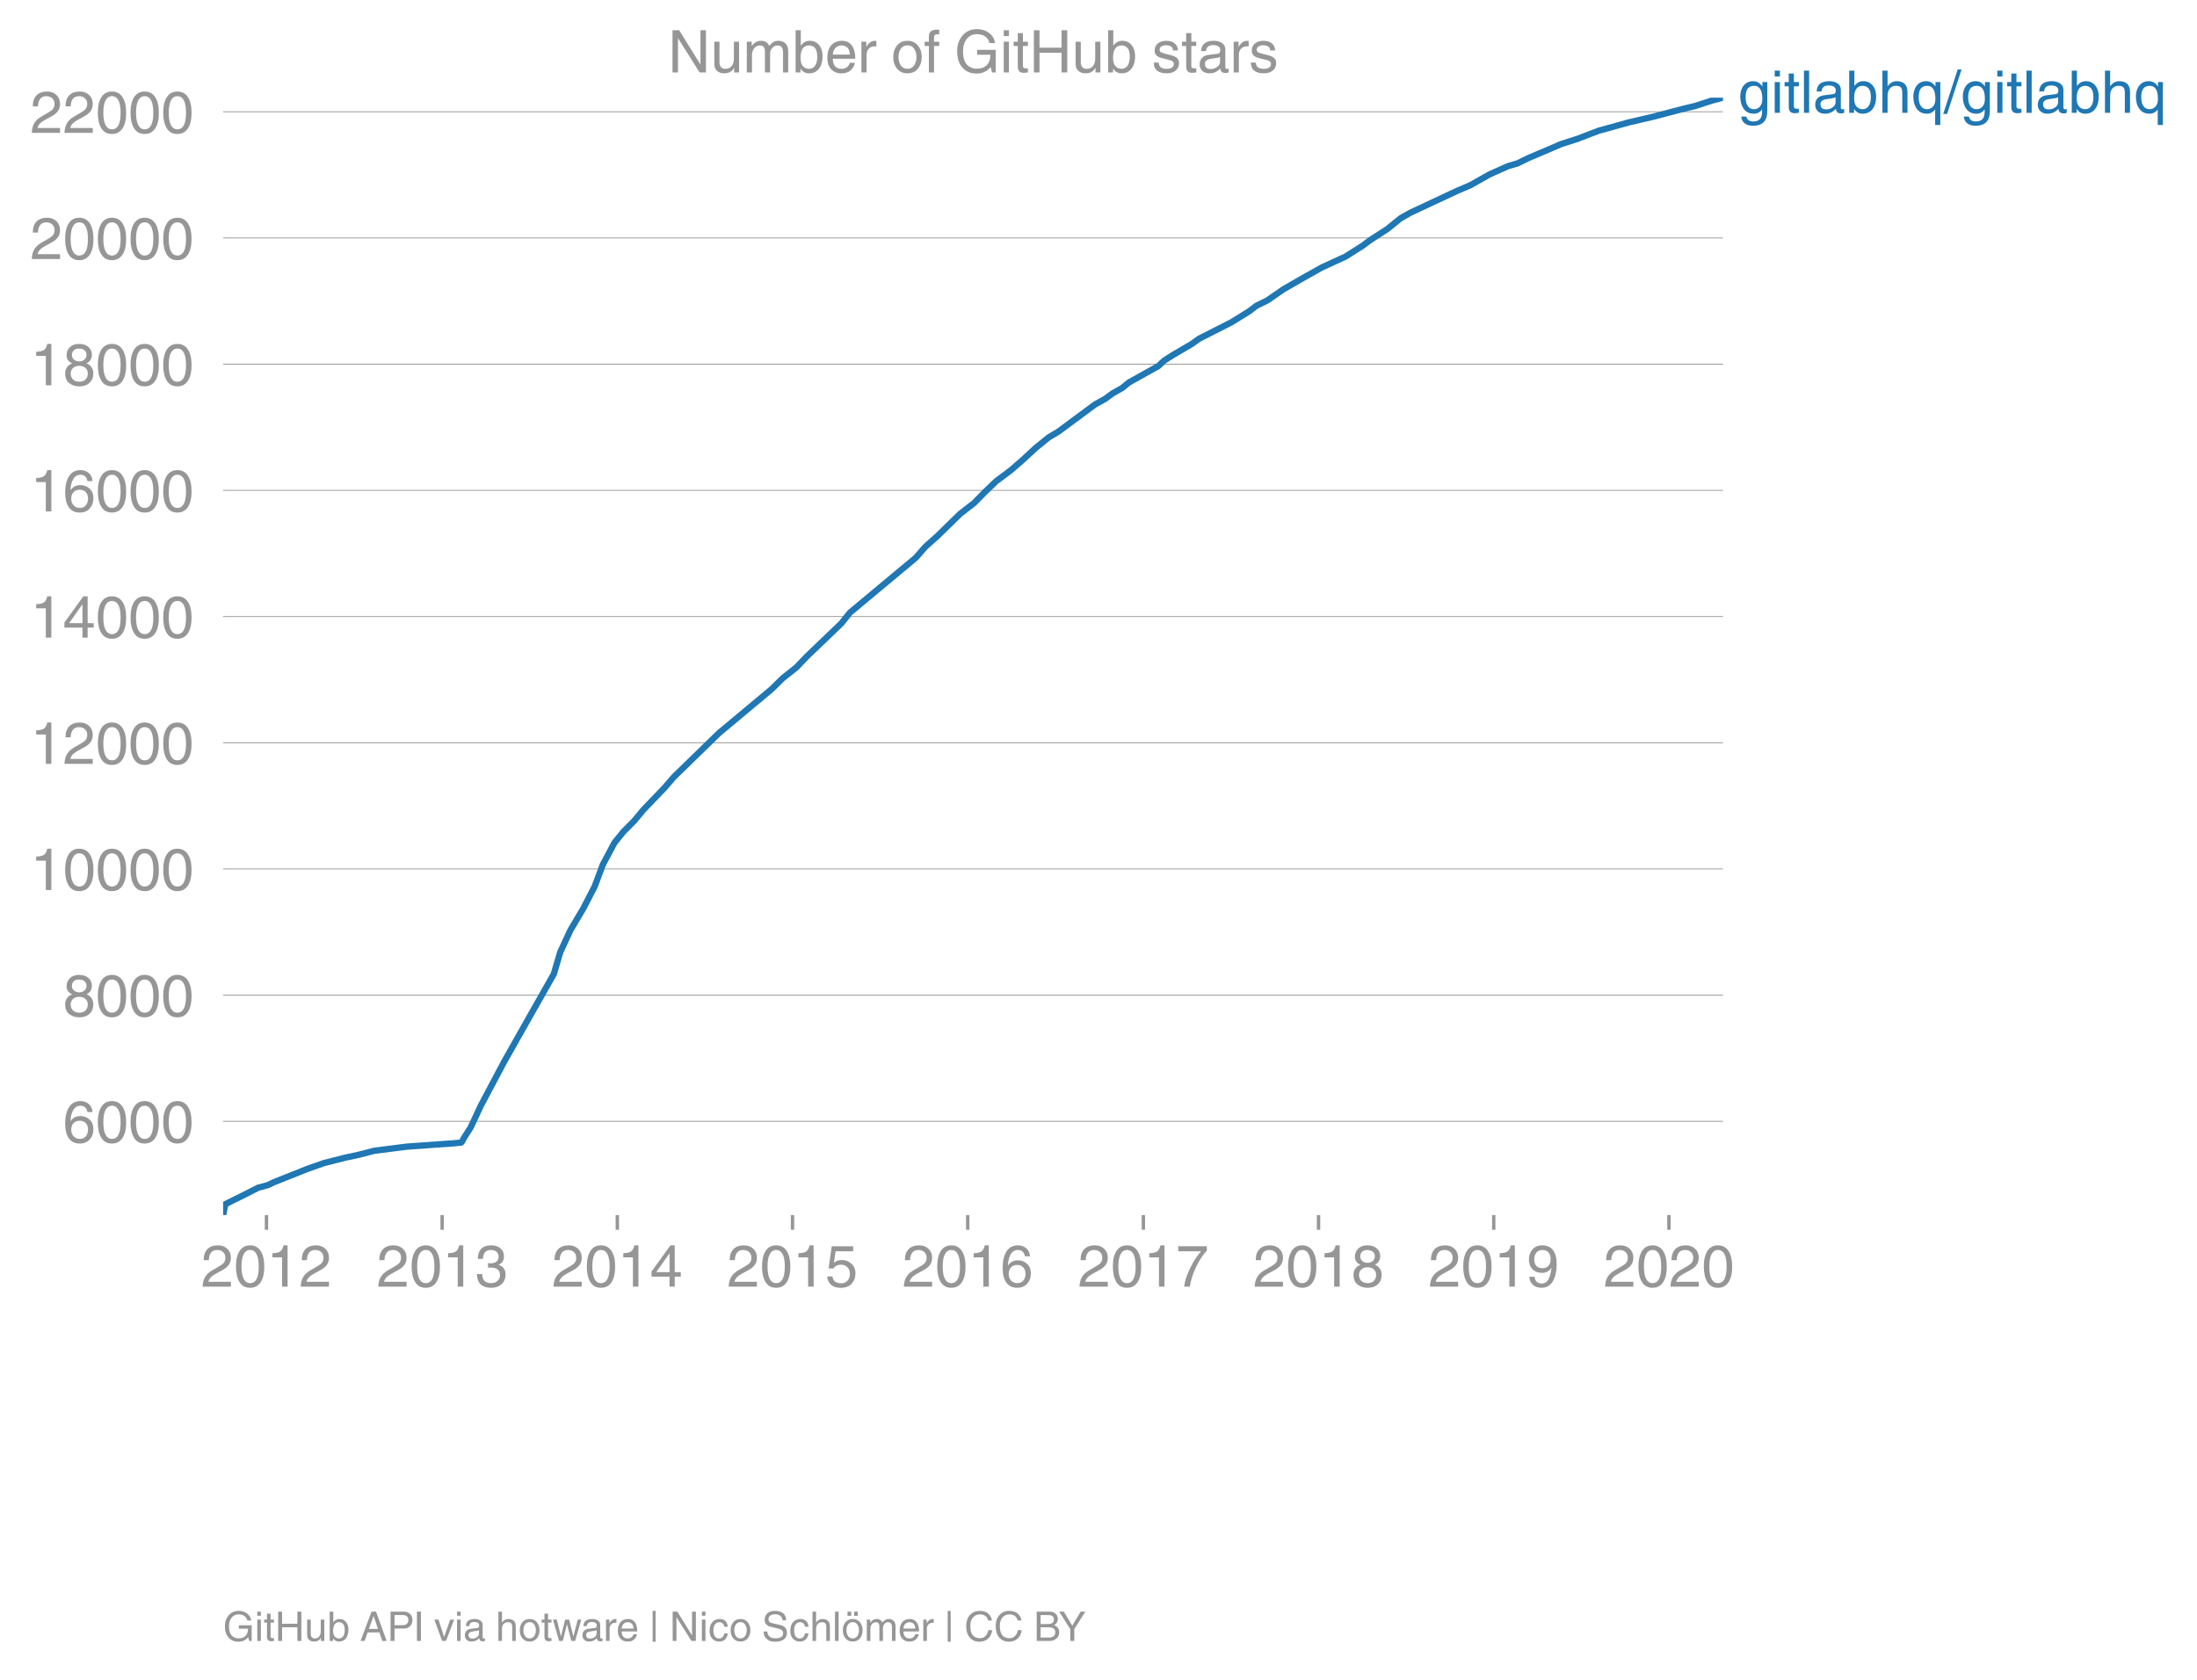
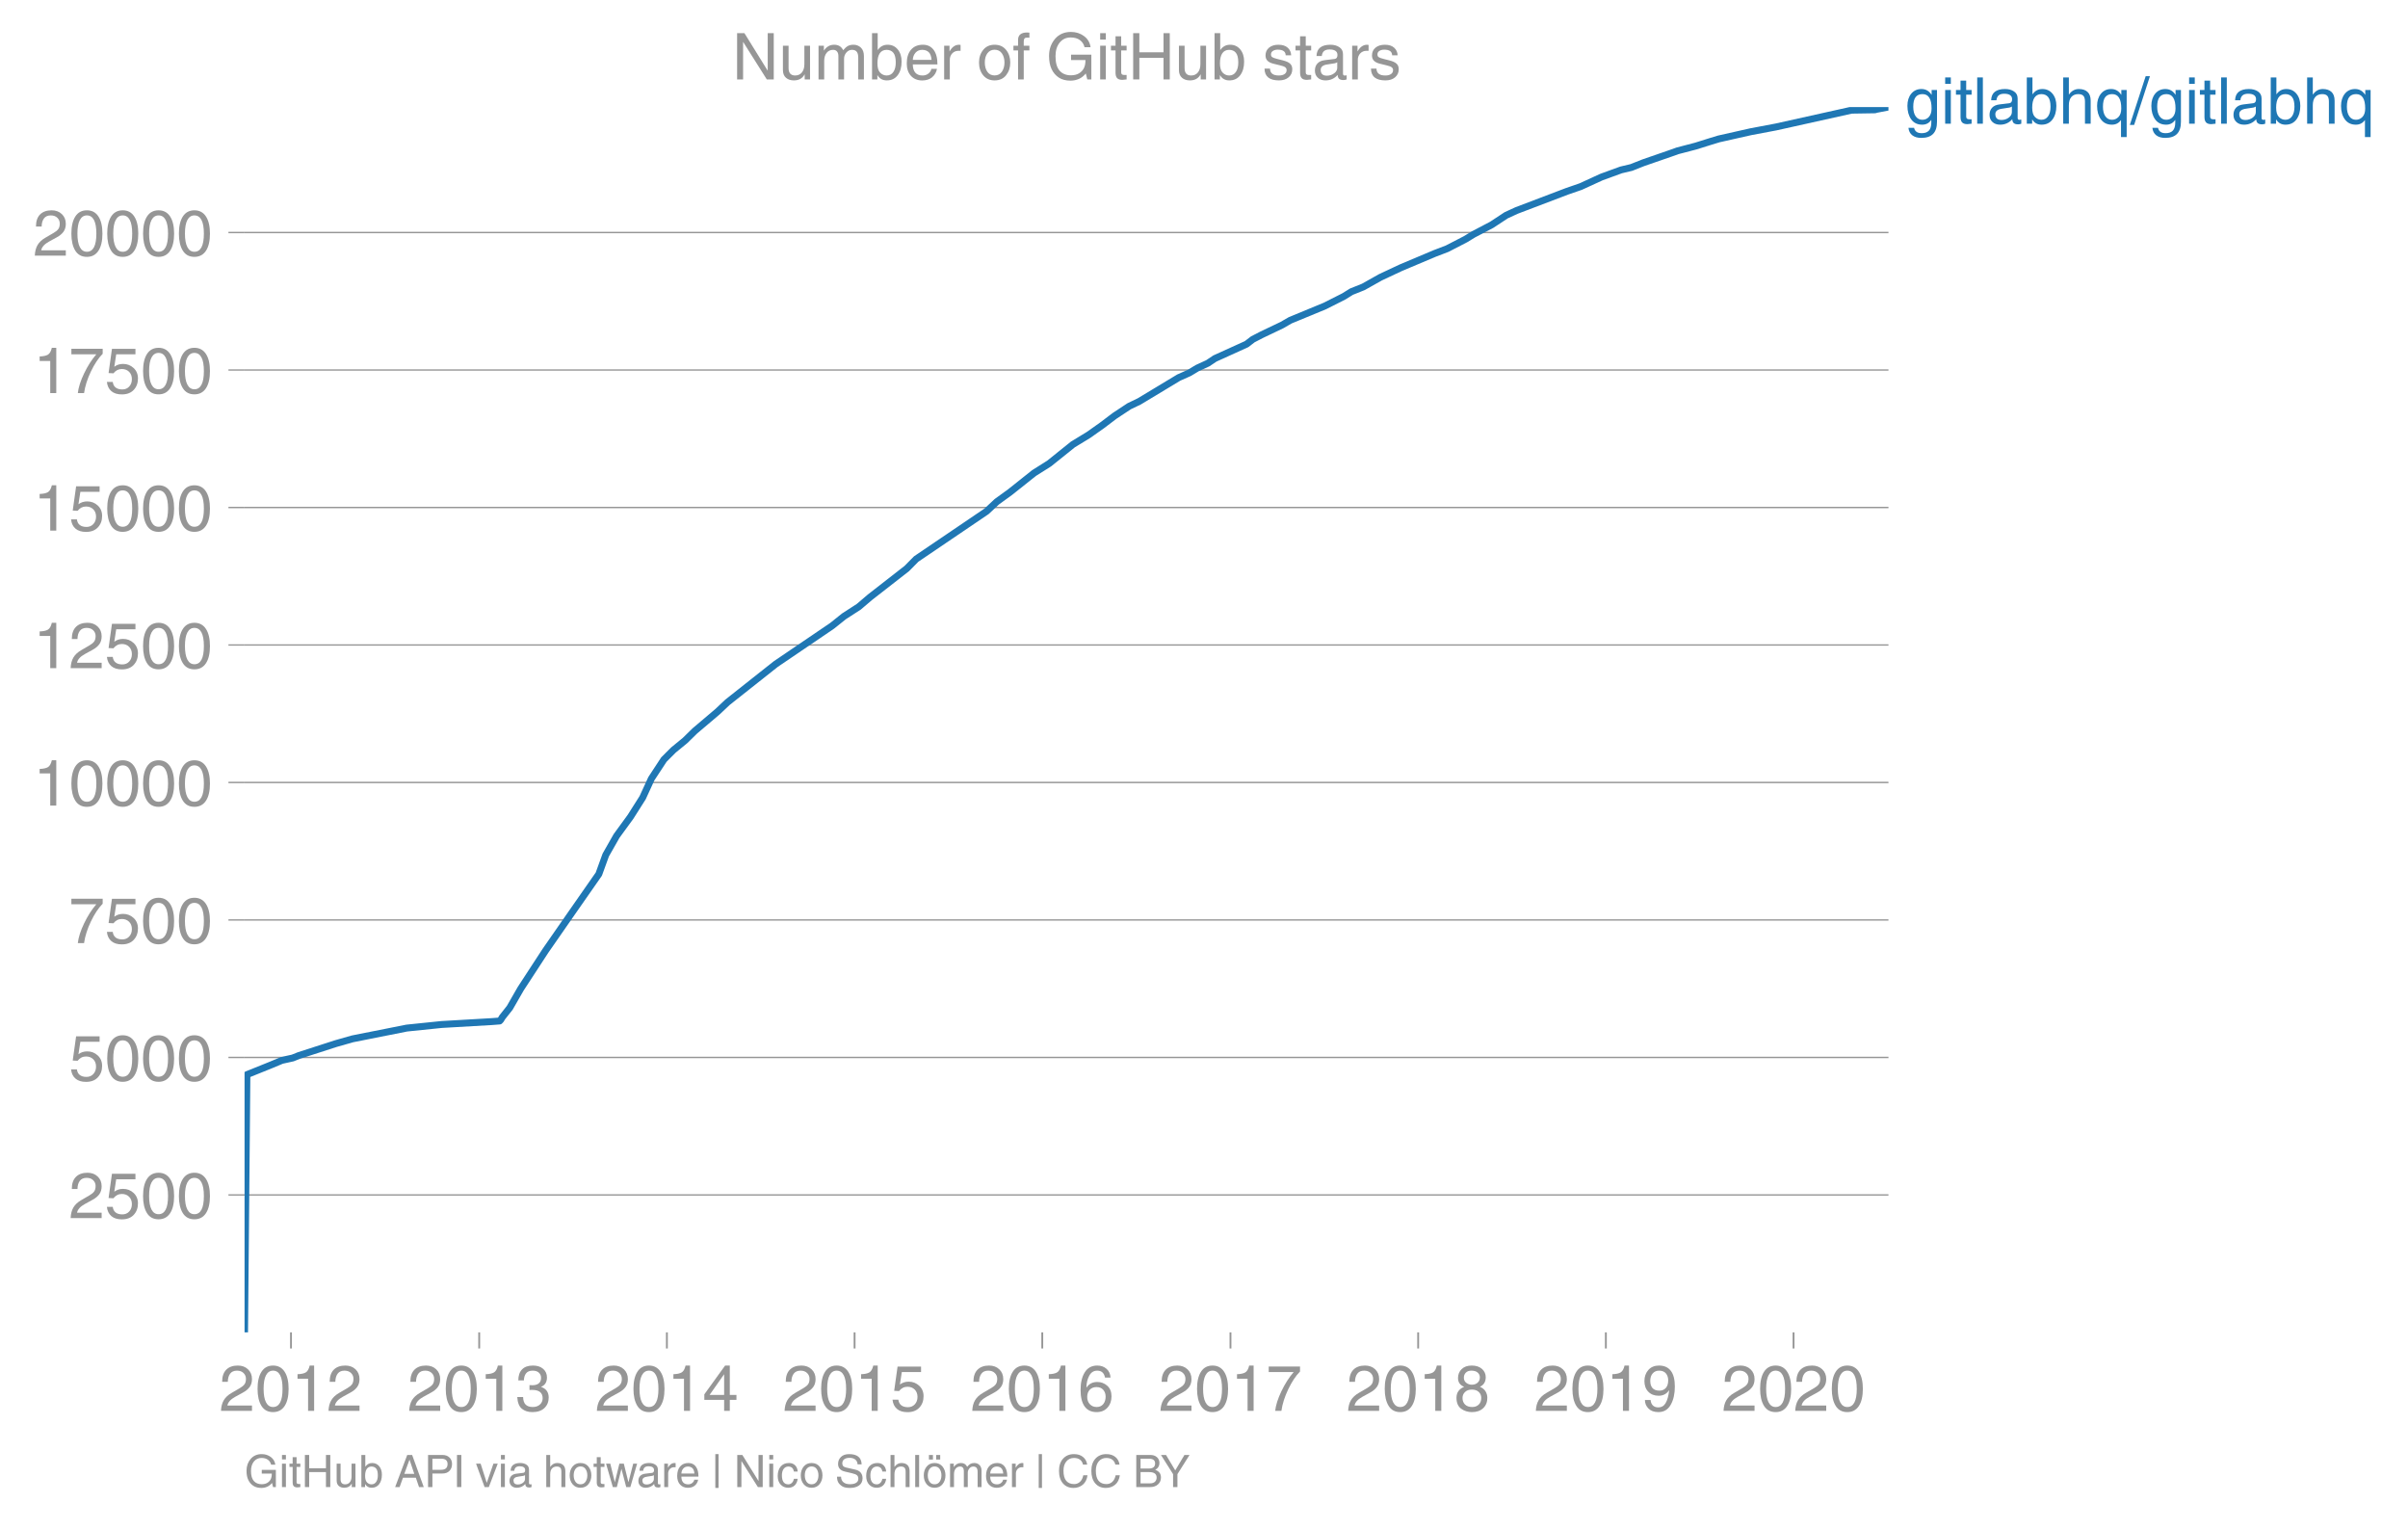
- <svg xmlns="http://www.w3.org/2000/svg" xmlns:xlink="http://www.w3.org/1999/xlink" height="533.315" viewBox="0 0 523.113 399.986" width="697.484">
+ <svg xmlns="http://www.w3.org/2000/svg" xmlns:xlink="http://www.w3.org/1999/xlink" height="442.894" viewBox="0 0 523.113 332.17" width="697.484">
  <defs>
    <style>*{stroke-linecap:butt;stroke-linejoin:round}</style>
  </defs>
  <g id="figure_1">
-     <path d="M0 399.986h523.113V0H0z" fill="none" id="patch_1" />
+     <path d="M0 332.17h523.113V0H0z" fill="none" id="patch_1" />
    <g id="axes_1">
      <path d="M53.127 289.361h357.12V23.25H53.127z" fill="none" id="patch_2" />
      <g id="matplotlib.axis_1">
        <g id="xtick_1">
          <g id="line2d_1">
            <defs>
-               <path d="M0 0v3.5" id="m8ffd0f17ae" stroke="#969696" stroke-width=".8" />
-             </defs>
-             <use x="63.448" xlink:href="#m8ffd0f17ae" y="289.361" fill="#969696" stroke="#969696" stroke-width=".8" />
+               <path d="M0 0v3.5" id="m591f629ac8" stroke="#969696" stroke-width=".4" />
+             </defs>
+             <use x="63.216" xlink:href="#m591f629ac8" y="289.361" fill="#969696" stroke="#969696" stroke-width=".4" />
          </g>
          <g id="text_1">
            <defs>
              <path d="M4.39 45.125q0 12.39 6.391 18.781 6.406 6.407 17.938 6.407 9.656 0 15.812-5.86 6.157-5.86 6.157-15.14 0-7.22-3.547-12.188-3.532-4.953-10.422-8.703l-12.11-6.64Q13.922 15.921 12.5 8.296h38.188V0H2.593q.39 9.906 4.297 16.5 3.906 6.594 12.203 11.375l12.593 7.328q5.032 2.89 7.329 5.984 2.297 3.094 2.297 8.516 0 5.375-3.766 9.031-3.75 3.672-10.156 3.672-7.078 0-10.594-4.672-3.516-4.656-3.61-12.609z" id="HelveticaWorld-Regular-50" />
              <path d="M42.484 34.188q0 14.109-3.734 21.156-3.734 7.062-10.969 7.062-7.078 0-10.89-7.062-3.797-7.047-3.797-21.157 0-13.671 3.75-20.937Q20.609 6 27.78 6q7.235 0 10.969 7 3.734 7.016 3.734 21.188zm9.422 0q0-17.297-6.25-26.704-6.25-9.39-17.875-9.39-12.062 0-18.062 9.734-6 9.75-6 26.36 0 17.03 6.14 26.578 6.157 9.547 17.922 9.547 11.625 0 17.875-9.5t6.25-26.626z" id="HelveticaWorld-Regular-48" />
              <path d="M35.89 0h-9.374v49.906H10.109v6.985q8.594.28 12.782 2.75Q27.094 62.109 29 70.313h6.89z" id="HelveticaWorld-Regular-49" />
            </defs>
-             <g transform="matrix(.14 0 0 -.14 47.877 306.41)" fill="#969696">
+             <g transform="matrix(.14 0 0 -.14 47.645 306.41)" fill="#969696">
              <use xlink:href="#HelveticaWorld-Regular-50" />
              <use x="55.615" xlink:href="#HelveticaWorld-Regular-48" />
              <use x="111.23" xlink:href="#HelveticaWorld-Regular-49" />
              <use x="166.846" xlink:href="#HelveticaWorld-Regular-50" />
            </g>
          </g>
        </g>
        <g id="xtick_2">
-           <use x="105.275" xlink:href="#m8ffd0f17ae" y="289.361" fill="#969696" stroke="#969696" stroke-width=".8" id="line2d_2" />
+           <use x="104.101" xlink:href="#m591f629ac8" y="289.361" fill="#969696" stroke="#969696" stroke-width=".4" id="line2d_2" />
          <g id="text_2">
            <defs>
              <path d="M22.406 39.984q2.203-.187 4.594-.187 6.203 0 9.781 2.86 3.594 2.859 3.594 8.656 0 4.687-3.344 7.89-3.343 3.203-9.64 3.203-6.985 0-10.235-4.11-3.234-4.093-3.437-10.983h-8.64q0 10.984 5.765 16.984 5.765 6.016 16.937 6.016 9.922 0 15.828-5.11 5.907-5.094 5.907-13.39 0-10.704-9.032-14.5v-.204q11.72-4 11.72-16.406 0-9.906-6.595-16.265-6.593-6.344-18.703-6.344-9.906 0-16.312 5.203Q4.204 8.5 3.422 21.484H12.5q.203-8.109 4-11.797Q20.313 6 27.484 6q6.938 0 11.141 3.86 4.203 3.859 4.203 9.718 0 6.406-4.016 9.672-4 3.266-12.39 3.266-2 0-4.016-.094z" id="HelveticaWorld-Regular-51" />
            </defs>
-             <g transform="matrix(.14 0 0 -.14 89.704 306.41)" fill="#969696">
+             <g transform="matrix(.14 0 0 -.14 88.53 306.41)" fill="#969696">
              <use xlink:href="#HelveticaWorld-Regular-50" />
              <use x="55.615" xlink:href="#HelveticaWorld-Regular-48" />
              <use x="111.23" xlink:href="#HelveticaWorld-Regular-49" />
              <use x="166.846" xlink:href="#HelveticaWorld-Regular-51" />
            </g>
          </g>
        </g>
        <g id="xtick_3">
-           <use x="146.988" xlink:href="#m8ffd0f17ae" y="289.361" fill="#969696" stroke="#969696" stroke-width=".8" id="line2d_3" />
+           <use x="144.875" xlink:href="#m591f629ac8" y="289.361" fill="#969696" stroke="#969696" stroke-width=".4" id="line2d_3" />
          <g id="text_3">
            <defs>
              <path d="M10.594 24.703h22.61v31.89h-.188zM42 17.093V0h-8.797v17.094H2.484v8.593L34.72 70.314H42v-45.61h10.297v-7.61z" id="HelveticaWorld-Regular-52" />
            </defs>
-             <g transform="matrix(.14 0 0 -.14 131.417 306.41)" fill="#969696">
+             <g transform="matrix(.14 0 0 -.14 129.304 306.41)" fill="#969696">
              <use xlink:href="#HelveticaWorld-Regular-50" />
              <use x="55.615" xlink:href="#HelveticaWorld-Regular-48" />
              <use x="111.23" xlink:href="#HelveticaWorld-Regular-49" />
              <use x="166.846" xlink:href="#HelveticaWorld-Regular-52" />
            </g>
          </g>
        </g>
        <g id="xtick_4">
-           <use x="188.7" xlink:href="#m8ffd0f17ae" y="289.361" fill="#969696" stroke="#969696" stroke-width=".8" id="line2d_4" />
+           <use x="185.649" xlink:href="#m591f629ac8" y="289.361" fill="#969696" stroke="#969696" stroke-width=".4" id="line2d_4" />
          <g id="text_4">
            <defs>
              <path d="M14.703 40.922q5.813 4.39 13.625 4.39 9.469 0 16.281-6.296 6.813-6.297 6.813-16.22 0-10.78-6.578-17.796-6.563-7-18.422-7-10.313 0-16.266 5.047Q4.203 8.109 3.22 17.39h9.094q.671-5.672 4.437-8.672 3.766-3 10.453-3 6.485 0 10.64 4.484Q42 14.703 42 21.688q0 7.125-4.36 11.421-4.343 4.297-11.218 4.297-7.813 0-13.047-6.687l-7.563.39 5.266 37.594h36.438v-8.5H17.672z" id="HelveticaWorld-Regular-53" />
            </defs>
-             <g transform="matrix(.14 0 0 -.14 173.13 306.41)" fill="#969696">
+             <g transform="matrix(.14 0 0 -.14 170.078 306.41)" fill="#969696">
              <use xlink:href="#HelveticaWorld-Regular-50" />
              <use x="55.615" xlink:href="#HelveticaWorld-Regular-48" />
              <use x="111.23" xlink:href="#HelveticaWorld-Regular-49" />
              <use x="166.846" xlink:href="#HelveticaWorld-Regular-53" />
            </g>
          </g>
        </g>
        <g id="xtick_5">
-           <use x="230.413" xlink:href="#m8ffd0f17ae" y="289.361" fill="#969696" stroke="#969696" stroke-width=".8" id="line2d_5" />
+           <use x="226.423" xlink:href="#m591f629ac8" y="289.361" fill="#969696" stroke="#969696" stroke-width=".4" id="line2d_5" />
          <g id="text_5">
            <defs>
              <path d="M14.11 21.578q0-6.875 4.093-11.234Q22.313 6 28.906 6q6.297 0 10.032 4.438 3.734 4.453 3.734 11.687 0 6.297-3.688 10.547-3.687 4.25-10.468 4.25-6.594 0-10.5-4.156-3.907-4.157-3.907-11.188zM41.702 51.61q-.984 5.375-3.984 8.078-3 2.72-8.125 2.72-8.11 0-12.36-7.923-4.25-7.906-4.343-18.109l.203-.188q5.61 8.641 16.687 8.641 8.844 0 15.438-5.86 6.593-5.859 6.593-16.452 0-10.5-6.25-17.47-6.25-6.952-16.843-6.952-12.219 0-18.563 8.687-6.344 8.703-6.344 25.938 0 16.593 6.485 27.093 6.5 10.5 19.484 10.5 8.407 0 14.219-5.015 5.813-5 6.297-13.688z" id="HelveticaWorld-Regular-54" />
            </defs>
-             <g transform="matrix(.14 0 0 -.14 214.842 306.41)" fill="#969696">
+             <g transform="matrix(.14 0 0 -.14 210.852 306.41)" fill="#969696">
              <use xlink:href="#HelveticaWorld-Regular-50" />
              <use x="55.615" xlink:href="#HelveticaWorld-Regular-48" />
              <use x="111.23" xlink:href="#HelveticaWorld-Regular-49" />
              <use x="166.846" xlink:href="#HelveticaWorld-Regular-54" />
            </g>
          </g>
        </g>
        <g id="xtick_6">
-           <use x="272.24" xlink:href="#m8ffd0f17ae" y="289.361" fill="#969696" stroke="#969696" stroke-width=".8" id="line2d_6" />
+           <use x="267.308" xlink:href="#m591f629ac8" y="289.361" fill="#969696" stroke="#969696" stroke-width=".4" id="line2d_6" />
          <g id="text_6">
            <defs>
              <path d="M3.719 68.797h48.578v-7.719Q42.28 50.875 33.984 33.484 25.687 16.11 23.391 0h-9.672q1.469 13.281 9.719 30.531 8.25 17.266 18.953 29.672H3.719z" id="HelveticaWorld-Regular-55" />
            </defs>
-             <g transform="matrix(.14 0 0 -.14 256.67 306.41)" fill="#969696">
+             <g transform="matrix(.14 0 0 -.14 251.738 306.41)" fill="#969696">
              <use xlink:href="#HelveticaWorld-Regular-50" />
              <use x="55.615" xlink:href="#HelveticaWorld-Regular-48" />
              <use x="111.23" xlink:href="#HelveticaWorld-Regular-49" />
              <use x="166.846" xlink:href="#HelveticaWorld-Regular-55" />
            </g>
          </g>
        </g>
        <g id="xtick_7">
-           <use x="313.953" xlink:href="#m8ffd0f17ae" y="289.361" fill="#969696" stroke="#969696" stroke-width=".8" id="line2d_7" />
+           <use x="308.082" xlink:href="#m591f629ac8" y="289.361" fill="#969696" stroke="#969696" stroke-width=".4" id="line2d_7" />
          <g id="text_7">
            <defs>
              <path d="M27.594 40.578q5.422 0 8.953 3.094 3.547 3.11 3.547 8.234 0 4.594-3.407 7.547-3.39 2.953-9.687 2.953-5.61 0-8.672-3.11-3.047-3.093-3.047-7.874 0-5.125 3.813-7.984 3.812-2.86 8.5-2.86zm.093-7.562q-6.78 0-10.64-3.766-3.86-3.766-3.86-9.234 0-6.297 3.907-10.157Q21 6 28.219 6q6.406 0 10.234 3.86 3.828 3.859 3.828 10.265 0 5.469-3.828 9.172-3.828 3.719-10.766 3.719zM49.22 52.203q0-10.594-9.032-14.797 6.204-2.781 8.86-7.36 2.656-4.562 2.656-9.733 0-10.016-6.453-16.125-6.438-6.094-17.375-6.094-9.563 0-16.813 5.25-7.25 5.25-7.25 17.062 0 11.922 11.907 16.907-9.516 3.796-9.516 13.671 0 8.297 5.64 13.813 5.641 5.516 15.641 5.516 10.016 0 15.875-5.204 5.86-5.203 5.86-12.906z" id="HelveticaWorld-Regular-56" />
            </defs>
-             <g transform="matrix(.14 0 0 -.14 298.382 306.41)" fill="#969696">
+             <g transform="matrix(.14 0 0 -.14 292.512 306.41)" fill="#969696">
              <use xlink:href="#HelveticaWorld-Regular-50" />
              <use x="55.615" xlink:href="#HelveticaWorld-Regular-48" />
              <use x="111.23" xlink:href="#HelveticaWorld-Regular-49" />
              <use x="166.846" xlink:href="#HelveticaWorld-Regular-56" />
            </g>
          </g>
        </g>
        <g id="xtick_8">
-           <use x="355.665" xlink:href="#m8ffd0f17ae" y="289.361" fill="#969696" stroke="#969696" stroke-width=".8" id="line2d_8" />
+           <use x="348.856" xlink:href="#m591f629ac8" y="289.361" fill="#969696" stroke="#969696" stroke-width=".4" id="line2d_8" />
          <g id="text_8">
            <defs>
              <path d="M27.594 31.39q6 0 9.75 4.047 3.765 4.063 3.765 11.97 0 6.5-3.562 10.75-3.563 4.25-10.64 4.25-6.11 0-9.876-4.298-3.75-4.297-3.75-11.53 0-7.376 3.516-11.282 3.515-3.906 10.797-3.906zm-1.282-7.906q-10 0-16.062 6.203-6.047 6.204-6.047 16.5 0 10.407 6.094 17.266 6.11 6.86 16.515 6.86 12.11 0 18.36-8.157 6.25-8.156 6.25-24.453 0-16.906-6.406-28.266Q38.625-1.905 25.875-1.905q-9.953 0-15.422 5.593-5.469 5.594-5.469 13.204h8.829q.39-5.266 3.437-8.375 3.063-3.094 8.438-3.094 7.609 0 11.515 6.781Q41.11 19 42.578 31.688l-.187.203q-5.672-8.407-16.078-8.407z" id="HelveticaWorld-Regular-57" />
            </defs>
-             <g transform="matrix(.14 0 0 -.14 340.095 306.41)" fill="#969696">
+             <g transform="matrix(.14 0 0 -.14 333.285 306.41)" fill="#969696">
              <use xlink:href="#HelveticaWorld-Regular-50" />
              <use x="55.615" xlink:href="#HelveticaWorld-Regular-48" />
              <use x="111.23" xlink:href="#HelveticaWorld-Regular-49" />
              <use x="166.846" xlink:href="#HelveticaWorld-Regular-57" />
            </g>
          </g>
        </g>
        <g id="xtick_9">
-           <use x="397.378" xlink:href="#m8ffd0f17ae" y="289.361" fill="#969696" stroke="#969696" stroke-width=".8" id="line2d_9" />
-           <g transform="matrix(.14 0 0 -.14 381.807 306.41)" fill="#969696" id="text_9">
+           <use x="389.63" xlink:href="#m591f629ac8" y="289.361" fill="#969696" stroke="#969696" stroke-width=".4" id="line2d_9" />
+           <g transform="matrix(.14 0 0 -.14 374.06 306.41)" fill="#969696" id="text_9">
            <use xlink:href="#HelveticaWorld-Regular-50" />
            <use x="55.615" xlink:href="#HelveticaWorld-Regular-48" />
            <use x="111.23" xlink:href="#HelveticaWorld-Regular-50" />
            <use x="166.846" xlink:href="#HelveticaWorld-Regular-48" />
          </g>
        </g>
      </g>
      <g id="matplotlib.axis_2">
        <g id="ytick_1">
-           <path clip-path="url(#pde5d66eeda)" d="M53.127 267.033h357.12" fill="none" stroke="#969696" stroke-linecap="square" stroke-width=".2" id="line2d_10" />
-           <g transform="matrix(.14 0 0 -.14 14.985 272.057)" fill="#969696" id="text_10">
-             <use xlink:href="#HelveticaWorld-Regular-54" />
+           <path clip-path="url(#p768deeb99c)" d="M53.127 259.513h357.12" fill="none" stroke="#969696" stroke-linecap="square" stroke-width=".3" id="line2d_10" />
+           <g id="line2d_11">
+             <defs>
+               <path d="M0 0h-3.5" id="m0640b4b197" stroke="#969696" stroke-width=".3" />
+             </defs>
+             <use x="53.127" xlink:href="#m0640b4b197" y="259.513" fill="#969696" stroke="#969696" stroke-width=".3" />
+           </g>
+           <g transform="matrix(.14 0 0 -.14 14.985 264.538)" fill="#969696" id="text_10">
+             <use xlink:href="#HelveticaWorld-Regular-50" />
+             <use x="55.615" xlink:href="#HelveticaWorld-Regular-53" />
+             <use x="111.23" xlink:href="#HelveticaWorld-Regular-48" />
+             <use x="166.846" xlink:href="#HelveticaWorld-Regular-48" />
+           </g>
+         </g>
+         <g id="ytick_2">
+           <path clip-path="url(#p768deeb99c)" d="M53.127 229.653h357.12" fill="none" stroke="#969696" stroke-linecap="square" stroke-width=".3" id="line2d_12" />
+           <use x="53.127" xlink:href="#m0640b4b197" y="229.653" fill="#969696" stroke="#969696" stroke-width=".3" id="line2d_13" />
+           <g transform="matrix(.14 0 0 -.14 14.985 234.678)" fill="#969696" id="text_11">
+             <use xlink:href="#HelveticaWorld-Regular-53" />
            <use x="55.615" xlink:href="#HelveticaWorld-Regular-48" />
            <use x="111.23" xlink:href="#HelveticaWorld-Regular-48" />
            <use x="166.846" xlink:href="#HelveticaWorld-Regular-48" />
          </g>
        </g>
-         <g id="ytick_2">
-           <path clip-path="url(#pde5d66eeda)" d="M53.127 236.98h357.12" fill="none" stroke="#969696" stroke-linecap="square" stroke-width=".2" id="line2d_11" />
-           <g transform="matrix(.14 0 0 -.14 14.985 242.005)" fill="#969696" id="text_11">
-             <use xlink:href="#HelveticaWorld-Regular-56" />
-             <use x="55.615" xlink:href="#HelveticaWorld-Regular-48" />
-             <use x="111.23" xlink:href="#HelveticaWorld-Regular-48" />
-             <use x="166.846" xlink:href="#HelveticaWorld-Regular-48" />
-           </g>
-         </g>
        <g id="ytick_3">
-           <path clip-path="url(#pde5d66eeda)" d="M53.127 206.928h357.12" fill="none" stroke="#969696" stroke-linecap="square" stroke-width=".2" id="line2d_12" />
-           <g transform="matrix(.14 0 0 -.14 7.2 211.953)" fill="#969696" id="text_12">
+           <path clip-path="url(#p768deeb99c)" d="M53.127 199.793h357.12" fill="none" stroke="#969696" stroke-linecap="square" stroke-width=".3" id="line2d_14" />
+           <use x="53.127" xlink:href="#m0640b4b197" y="199.793" fill="#969696" stroke="#969696" stroke-width=".3" id="line2d_15" />
+           <g transform="matrix(.14 0 0 -.14 14.985 204.818)" fill="#969696" id="text_12">
+             <use xlink:href="#HelveticaWorld-Regular-55" />
+             <use x="55.615" xlink:href="#HelveticaWorld-Regular-53" />
+             <use x="111.23" xlink:href="#HelveticaWorld-Regular-48" />
+             <use x="166.846" xlink:href="#HelveticaWorld-Regular-48" />
+           </g>
+         </g>
+         <g id="ytick_4">
+           <path clip-path="url(#p768deeb99c)" d="M53.127 169.933h357.12" fill="none" stroke="#969696" stroke-linecap="square" stroke-width=".3" id="line2d_16" />
+           <use x="53.127" xlink:href="#m0640b4b197" y="169.933" fill="#969696" stroke="#969696" stroke-width=".3" id="line2d_17" />
+           <g transform="matrix(.14 0 0 -.14 7.2 174.958)" fill="#969696" id="text_13">
            <use xlink:href="#HelveticaWorld-Regular-49" />
            <use x="55.615" xlink:href="#HelveticaWorld-Regular-48" />
            <use x="111.23" xlink:href="#HelveticaWorld-Regular-48" />
            <use x="166.846" xlink:href="#HelveticaWorld-Regular-48" />
            <use x="222.461" xlink:href="#HelveticaWorld-Regular-48" />
          </g>
        </g>
-         <g id="ytick_4">
-           <path clip-path="url(#pde5d66eeda)" d="M53.127 176.876h357.12" fill="none" stroke="#969696" stroke-linecap="square" stroke-width=".2" id="line2d_13" />
-           <g transform="matrix(.14 0 0 -.14 7.2 181.9)" fill="#969696" id="text_13">
+         <g id="ytick_5">
+           <path clip-path="url(#p768deeb99c)" d="M53.127 140.073h357.12" fill="none" stroke="#969696" stroke-linecap="square" stroke-width=".3" id="line2d_18" />
+           <use x="53.127" xlink:href="#m0640b4b197" y="140.073" fill="#969696" stroke="#969696" stroke-width=".3" id="line2d_19" />
+           <g transform="matrix(.14 0 0 -.14 7.2 145.098)" fill="#969696" id="text_14">
            <use xlink:href="#HelveticaWorld-Regular-49" />
            <use x="55.615" xlink:href="#HelveticaWorld-Regular-50" />
-             <use x="111.23" xlink:href="#HelveticaWorld-Regular-48" />
-             <use x="166.846" xlink:href="#HelveticaWorld-Regular-48" />
-             <use x="222.461" xlink:href="#HelveticaWorld-Regular-48" />
-           </g>
-         </g>
-         <g id="ytick_5">
-           <path clip-path="url(#pde5d66eeda)" d="M53.127 146.824h357.12" fill="none" stroke="#969696" stroke-linecap="square" stroke-width=".2" id="line2d_14" />
-           <g transform="matrix(.14 0 0 -.14 7.2 151.849)" fill="#969696" id="text_14">
+             <use x="111.23" xlink:href="#HelveticaWorld-Regular-53" />
+             <use x="166.846" xlink:href="#HelveticaWorld-Regular-48" />
+             <use x="222.461" xlink:href="#HelveticaWorld-Regular-48" />
+           </g>
+         </g>
+         <g id="ytick_6">
+           <path clip-path="url(#p768deeb99c)" d="M53.127 110.214h357.12" fill="none" stroke="#969696" stroke-linecap="square" stroke-width=".3" id="line2d_20" />
+           <use x="53.127" xlink:href="#m0640b4b197" y="110.214" fill="#969696" stroke="#969696" stroke-width=".3" id="line2d_21" />
+           <g transform="matrix(.14 0 0 -.14 7.2 115.238)" fill="#969696" id="text_15">
            <use xlink:href="#HelveticaWorld-Regular-49" />
-             <use x="55.615" xlink:href="#HelveticaWorld-Regular-52" />
-             <use x="111.23" xlink:href="#HelveticaWorld-Regular-48" />
-             <use x="166.846" xlink:href="#HelveticaWorld-Regular-48" />
-             <use x="222.461" xlink:href="#HelveticaWorld-Regular-48" />
-           </g>
-         </g>
-         <g id="ytick_6">
-           <path clip-path="url(#pde5d66eeda)" d="M53.127 116.772h357.12" fill="none" stroke="#969696" stroke-linecap="square" stroke-width=".2" id="line2d_15" />
-           <g transform="matrix(.14 0 0 -.14 7.2 121.796)" fill="#969696" id="text_15">
+             <use x="55.615" xlink:href="#HelveticaWorld-Regular-53" />
+             <use x="111.23" xlink:href="#HelveticaWorld-Regular-48" />
+             <use x="166.846" xlink:href="#HelveticaWorld-Regular-48" />
+             <use x="222.461" xlink:href="#HelveticaWorld-Regular-48" />
+           </g>
+         </g>
+         <g id="ytick_7">
+           <path clip-path="url(#p768deeb99c)" d="M53.127 80.354h357.12" fill="none" stroke="#969696" stroke-linecap="square" stroke-width=".3" id="line2d_22" />
+           <use x="53.127" xlink:href="#m0640b4b197" y="80.354" fill="#969696" stroke="#969696" stroke-width=".3" id="line2d_23" />
+           <g transform="matrix(.14 0 0 -.14 7.2 85.378)" fill="#969696" id="text_16">
            <use xlink:href="#HelveticaWorld-Regular-49" />
-             <use x="55.615" xlink:href="#HelveticaWorld-Regular-54" />
-             <use x="111.23" xlink:href="#HelveticaWorld-Regular-48" />
-             <use x="166.846" xlink:href="#HelveticaWorld-Regular-48" />
-             <use x="222.461" xlink:href="#HelveticaWorld-Regular-48" />
-           </g>
-         </g>
-         <g id="ytick_7">
-           <path clip-path="url(#pde5d66eeda)" d="M53.127 86.72h357.12" fill="none" stroke="#969696" stroke-linecap="square" stroke-width=".2" id="line2d_16" />
-           <g transform="matrix(.14 0 0 -.14 7.2 91.744)" fill="#969696" id="text_16">
-             <use xlink:href="#HelveticaWorld-Regular-49" />
-             <use x="55.615" xlink:href="#HelveticaWorld-Regular-56" />
-             <use x="111.23" xlink:href="#HelveticaWorld-Regular-48" />
+             <use x="55.615" xlink:href="#HelveticaWorld-Regular-55" />
+             <use x="111.23" xlink:href="#HelveticaWorld-Regular-53" />
            <use x="166.846" xlink:href="#HelveticaWorld-Regular-48" />
            <use x="222.461" xlink:href="#HelveticaWorld-Regular-48" />
          </g>
        </g>
        <g id="ytick_8">
-           <path clip-path="url(#pde5d66eeda)" d="M53.127 56.667h357.12" fill="none" stroke="#969696" stroke-linecap="square" stroke-width=".2" id="line2d_17" />
-           <g transform="matrix(.14 0 0 -.14 7.2 61.692)" fill="#969696" id="text_17">
+           <path clip-path="url(#p768deeb99c)" d="M53.127 50.494h357.12" fill="none" stroke="#969696" stroke-linecap="square" stroke-width=".3" id="line2d_24" />
+           <use x="53.127" xlink:href="#m0640b4b197" y="50.494" fill="#969696" stroke="#969696" stroke-width=".3" id="line2d_25" />
+           <g transform="matrix(.14 0 0 -.14 7.2 55.518)" fill="#969696" id="text_17">
            <use xlink:href="#HelveticaWorld-Regular-50" />
            <use x="55.615" xlink:href="#HelveticaWorld-Regular-48" />
            <use x="111.23" xlink:href="#HelveticaWorld-Regular-48" />
            <use x="166.846" xlink:href="#HelveticaWorld-Regular-48" />
            <use x="222.461" xlink:href="#HelveticaWorld-Regular-48" />
          </g>
        </g>
-         <g id="ytick_9">
-           <path clip-path="url(#pde5d66eeda)" d="M53.127 26.615h357.12" fill="none" stroke="#969696" stroke-linecap="square" stroke-width=".2" id="line2d_18" />
-           <g transform="matrix(.14 0 0 -.14 7.2 31.64)" fill="#969696" id="text_18">
-             <use xlink:href="#HelveticaWorld-Regular-50" />
-             <use x="55.615" xlink:href="#HelveticaWorld-Regular-50" />
-             <use x="111.23" xlink:href="#HelveticaWorld-Regular-48" />
-             <use x="166.846" xlink:href="#HelveticaWorld-Regular-48" />
-             <use x="222.461" xlink:href="#HelveticaWorld-Regular-48" />
-           </g>
-         </g>
-       </g>
-       <path clip-path="url(#pde5d66eeda)" d="M53.127 289.361l.522-2.6 5.272-2.614 2.518-1.292 2.39-.646 1.347-.661 8.21-3.26 3.733-1.308 5.151-1.307 3.098-.662 3.804-.976 7.724-.977 11.19-.796 1.733-.166.251-.33.318-.661 1.68-2.615 2.434-5.214 5.543-10.443 5.892-10.428 5.924-10.443 1.539-5.214 2.41-5.214 3.09-5.214 2.697-5.23 1.95-5.214 2.781-5.214 2.115-2.6 2.593-2.614 2.171-2.614 5.005-5.214 2.26-2.615 10.718-10.428 12.513-10.443 2.642-2.6 3.293-2.614 2.481-2.6 8.186-7.843 2.086-2.6 15.65-13.042 2.278-2.615 2.934-2.614 5.33-5.215 3.354-2.599 2.56-2.615 2.722-2.6 3.489-2.614 3.008-2.614 2.81-2.615 3.203-2.6 2.22-1.306 8.798-6.522 2.359-1.292 1.766-1.307 2.319-1.308 1.593-1.307 7.029-3.922 1.386-1.307 2.032-1.292 4.46-2.615 1.838-1.307 7.698-3.907 4.187-2.6 1.712-1.307 2.652-1.307 3.777-2.614 4.534-2.615 4.63-2.6 5.687-2.614 4.09-2.6 1.743-1.307 4.06-2.614 3.213-2.6 2.309-1.307 11.182-5.23 3.075-1.306 4.608-2.6 4.366-1.953 2.274-.661 2.652-1.293L370.126 35l1.466-.646 4.073-1.308 3.35-1.292 1.77-.661 7.065-1.953 5.629-1.308 7.5-1.968 2.72-.646 4.023-1.307 2.525-.662h0" fill="none" stroke="#1f77b4" stroke-linecap="square" stroke-width="1.5" id="line2d_19" />
-       <g id="text_19">
+       </g>
+       <path clip-path="url(#p768deeb99c)" d="M53.127 289.361l.51-55.97 5.154-2.077 2.461-1.028 2.336-.513 1.316-.526 8.026-2.592 3.649-1.039 11.781-2.34 7.55-.777 10.939-.633 1.694-.131.246-.263.31-.526 1.642-2.078 2.38-4.145 5.418-8.3 5.76-8.29 5.79-8.3 1.504-4.145 2.355-4.145 3.022-4.145 2.636-4.156 1.905-4.145 2.72-4.144 2.066-2.066 2.535-2.079 2.123-2.078 4.892-4.145 2.209-2.078 10.477-8.289 12.23-8.301 2.584-2.066 3.218-2.079 2.426-2.066 8.001-6.235 2.04-2.066 15.298-10.367 2.226-2.079 2.868-2.078 5.21-4.144 3.279-2.067 5.163-4.144 3.41-2.079 2.94-2.078 2.748-2.078 3.13-2.066 2.17-1.04 8.6-5.183 2.306-1.027 1.727-1.04 2.266-1.039 1.557-1.039 6.871-3.117 1.355-1.04 1.986-1.026 4.36-2.079 1.796-1.039 7.525-3.105 4.093-2.067 1.673-1.039 2.592-1.039 3.693-2.078 4.432-2.078 7.369-3.106 2.715-1.039 3.999-2.066 1.704-1.04 3.967-2.078 3.141-2.066 2.257-1.039 10.93-4.156 3.007-1.04 4.504-2.066 4.268-1.553 2.223-.525 2.592-1.027 6.01-2.079 1.433-.513 3.98-1.04 3.276-1.027 1.73-.525 6.905-1.553 5.503-1.039 16.39-3.643 5.142-.083.204-.084 2.692-.514h0" fill="none" stroke="#1f77b4" stroke-linecap="square" stroke-width="1.5" id="line2d_26" />
+       <g id="text_18">
        <defs>
          <path d="M12.984 26.313q0-9.61 3.813-14.907Q20.609 6.11 27.094 6.11q6.312 0 10.312 4.579 4 4.593 4 13 0 11.03-3.5 16.625-3.484 5.593-10.61 5.593-7.171 0-10.75-4.765-3.562-4.766-3.562-14.828zM49.812 2.983q0-12.609-6.062-18.797-6.047-6.203-18.266-6.203-8.78 0-13.984 4.047Q6.297-13.922 5.516-6.39h8.796q.672-3.812 3.532-6.062 2.86-2.25 8.281-2.25 7.375 0 11.125 3.969 3.766 3.953 3.766 12.828v3.719h-.188q-4.937-7.329-13.922-7.329-11.187 0-17.093 8.25-5.907 8.25-5.907 20.953 0 11.625 5.953 18.875 5.97 7.25 15.829 7.25 9.906 0 15.625-8.89h.187v7.375h8.313z" id="HelveticaWorld-Regular-103" />
          <path d="M6.594 61.813v9.968h8.781v-9.969zM15.375 0H6.594v52.297h8.781z" id="HelveticaWorld-Regular-105" />
          <path d="M17.188 45.016V10.984q0-2 1.093-3.046 1.11-1.047 3.938-1.047h3.375V0Q20.797-.688 19-.688q-5.516 0-8.063 2.641-2.53 2.64-2.53 8.547v34.516H1.311v7.28h7.094v14.595h8.781V52.297h8.407v-7.281z" id="HelveticaWorld-Regular-116" />
          <path d="M15.375 0H6.594v71.781h8.781z" id="HelveticaWorld-Regular-108" />
          <path d="M38.375 26.703q-.969-1.015-3.828-1.656-2.86-.625-10.672-1.656-5.766-.688-8.469-2.844-2.703-2.14-2.703-5.656 0-4.297 2.281-6.688 2.297-2.39 7.329-2.39 6.296 0 11.171 3.578 4.891 3.593 4.891 8.718zM6.203 36.375q.297 8.844 5.734 13.14 5.454 4.297 15.844 4.297 8.297 0 13.907-3.765 5.624-3.75 5.624-10.844V9.078Q47.313 6 50.094 6q1.125 0 2.89.39V0Q50.594-.984 48-.984q-4.5 0-6.703 1.921-2.188 1.938-2.281 6.047-7.516-8.5-18.891-8.5-7.422 0-11.922 4.204Q3.72 6.89 3.72 13.624q0 6.89 3.906 11.125Q11.531 29 19 29.89l15.516 1.891q4.203.64 4.203 6.203 0 4.11-3.047 6.297-3.047 2.203-9.25 2.203-5.516 0-8.485-2.437-2.953-2.438-3.53-7.672z" id="HelveticaWorld-Regular-97" />
          <path d="M43.406 26.313q0 10.5-3.718 15.046-3.704 4.547-10.579 4.547-6.984-.11-10.562-5.453Q14.984 35.11 14.984 25q0-10.297 4.297-14.594Q23.578 6.11 29.297 6.11q6.5 0 10.297 5.344 3.812 5.344 3.812 14.86zM6.594 0v71.781h8.781V45.703h.203q5.61 8.11 15.14 8.11 9.766 0 15.766-7.25t6-18.876q0-13.093-6.062-21.156Q40.375-1.516 29.5-1.516q-9.578 0-14.406 8.016h-.203V0z" id="HelveticaWorld-Regular-98" />
          <path d="M49.219 0h-8.844v34.188q0 6.296-2.438 9-2.437 2.718-7.953 2.718-6.797 0-10.703-4.406-3.906-4.39-3.906-12.984V0H6.594v71.781h8.781V45.312h.203q6 8.5 15.328 8.5 8.594 0 13.453-4.5 4.86-4.484 4.86-13.718z" id="HelveticaWorld-Regular-104" />
          <path d="M41.5 23.688q0 11.125-3.5 16.671-3.484 5.547-10.61 5.547-6.874 0-10.593-4.5-3.703-4.484-3.703-15.093 0-9.422 3.75-14.813 3.765-5.39 10.36-5.39 5.812 0 10.046 4.39 4.25 4.39 4.25 13.188zm8.406-44.391H41.11V5.516h-.187Q35.89-1.516 27-1.516q-10.984 0-17 8.157-6 8.156-6 21.047 0 11.421 5.906 18.765 5.922 7.36 15.875 7.36 9.907 0 15.625-8.891h.203v7.375h8.297z" id="HelveticaWorld-Regular-113" />
          <path d="M4.984-1.906h-6.687l24.61 75.594H29.5z" id="HelveticaWorld-Regular-47" />
        </defs>
        <g transform="matrix(.14 0 0 -.14 413.818 26.866)" fill="#1f77b4">
          <use xlink:href="#HelveticaWorld-Regular-103" />
          <use x="55.908" xlink:href="#HelveticaWorld-Regular-105" />
          <use x="77.93" xlink:href="#HelveticaWorld-Regular-116" />
          <use x="105.615" xlink:href="#HelveticaWorld-Regular-108" />
          <use x="127.637" xlink:href="#HelveticaWorld-Regular-97" />
          <use x="182.568" xlink:href="#HelveticaWorld-Regular-98" />
          <use x="239.063" xlink:href="#HelveticaWorld-Regular-104" />
          <use x="294.238" xlink:href="#HelveticaWorld-Regular-113" />
          <use x="350.732" xlink:href="#HelveticaWorld-Regular-47" />
          <use x="378.516" xlink:href="#HelveticaWorld-Regular-103" />
          <use x="434.424" xlink:href="#HelveticaWorld-Regular-105" />
          <use x="456.445" xlink:href="#HelveticaWorld-Regular-116" />
          <use x="484.131" xlink:href="#HelveticaWorld-Regular-108" />
          <use x="506.152" xlink:href="#HelveticaWorld-Regular-97" />
          <use x="561.084" xlink:href="#HelveticaWorld-Regular-98" />
          <use x="617.578" xlink:href="#HelveticaWorld-Regular-104" />
          <use x="672.754" xlink:href="#HelveticaWorld-Regular-113" />
        </g>
      </g>
-       <g id="text_20">
+       <g id="text_19">
        <defs>
          <path d="M38.484 38.375h31.532V0h-6.297l-2.344 9.281Q56.781 3.421 50.578.75q-6.187-2.656-12.875-2.656-10.797 0-18.047 4.703-7.25 4.719-11.265 13.015-4 8.313-4 20.72 0 15.468 9.203 26.312 9.203 10.843 24.781 10.843 11.625 0 20.313-6.5Q67.39 60.688 68.796 50h-9.375q-1.703 7.078-7.219 11.078-5.516 4.016-14.312 4.016-10.594 0-17.047-7.985-6.438-7.984-6.438-21.125 0-15.28 6.39-22.437Q27.204 6.39 38.282 6.39q7.235 0 12.235 2.859 5 2.86 7.687 7.766 2.688 4.906 2.688 13.062H38.484z" id="HelveticaWorld-Regular-71" />
          <path d="M64.89 0h-9.718v33.5h-37.5V0H8.109v71.781h9.563V42.094h37.5V71.78h9.719z" id="HelveticaWorld-Regular-72" />
          <path d="M6.11 52.297h8.78V17.578q0-5.765 2.61-8.625Q20.125 6.11 25 6.11q6.781 0 10.594 4.797 3.812 4.813 3.812 12.578v28.813h8.782V0H39.89v7.625l-.188.188q-4.984-9.329-16.61-9.329-7.515 0-12.25 4.094Q6.11 6.688 6.11 14.703z" id="HelveticaWorld-Regular-117" />
          <path d="M44 29.5L33.406 61.078h-.203L21.687 29.5zm-25.297-8.594L11.188 0h-9.97l27 71.781h10.985L65.187 0H54.594l-7.078 20.906z" id="HelveticaWorld-Regular-65" />
          <path d="M17.828 38.625H37.11q7.282 0 10.938 3.188 3.656 3.203 3.656 9.703 0 5.812-3.516 8.89-3.515 3.078-10.687 3.078H17.828zm0-38.625H8.11v71.781h32.266q9.625 0 15.484-5.594 5.86-5.593 5.86-14.578 0-9.328-5.672-15.312-5.656-5.969-15.672-5.969H17.828z" id="HelveticaWorld-Regular-80" />
          <path d="M17.828 0H8.11v71.781h9.72z" id="HelveticaWorld-Regular-73" />
          <path d="M39.406 52.297h9.625L29.11 0h-9.437L.594 52.297h10.203L24.422 9.719h.187z" id="HelveticaWorld-Regular-118" />
          <path d="M12.703 26.219q0-8.735 3.953-14.375 3.953-5.64 11.219-5.64 7.531 0 11.438 5.905 3.906 5.907 3.906 14.11 0 8.297-3.907 14.078-3.906 5.797-11.437 5.797-6.969 0-11.078-5.453-4.094-5.438-4.094-14.422zm-8.984 0q0 11.672 6.484 19.625 6.5 7.968 17.672 7.968 11.438 0 17.875-8.062 6.453-8.047 6.453-19.531 0-11.516-6.406-19.625-6.39-8.11-17.922-8.11-11.078 0-17.625 7.86-6.531 7.86-6.531 19.875z" id="HelveticaWorld-Regular-111" />
          <path d="M25.594 0h-8.985L1.516 52.297h9.468L21 11.187h.188l10.109 41.11h9.922l10.203-41.11h.187l10.594 41.11h8.703L55.812 0h-9.234L35.984 40.484h-.187z" id="HelveticaWorld-Regular-119" />
          <path d="M15.375 0H6.594v52.297h8.297v-8.688h.203q5.703 10.203 14.687 10.203 1.422 0 2.297-.296V44.39h-3.266q-5.906 0-9.671-4.016-3.766-4-3.766-9.953z" id="HelveticaWorld-Regular-114" />
          <path d="M42.484 30.328q-.687 8.485-4.5 12.031-3.797 3.547-10.109 3.547-6.39 0-10.328-4.5-3.922-4.484-4.172-11.078zm8.391-13.922q-1.453-8.11-7.953-13.422-5.719-4.5-15.047-4.593-10.984.093-17.438 7.203Q4 12.704 4 24.704q0 13.78 6.64 21.437 6.641 7.672 18.47 7.672 10.593 0 16.546-7.922 5.953-7.907 5.953-22.594H13.375q0-8.203 3.813-12.703Q21 6.109 28.608 6.109q5.375 0 9.235 3.235 3.86 3.25 4.25 7.062z" id="HelveticaWorld-Regular-101" />
          <path d="M9.422 73.688h7.281V-1.906H9.422z" id="HelveticaWorld-Regular-124" />
          <path d="M55.61 71.781h9.374V0h-10.78L17.577 58.016h-.187V0H8.109v71.781h11.375l35.938-57.969h.187z" id="HelveticaWorld-Regular-78" />
          <path d="M39.594 34.719q-1.89 11.187-12.39 11.187-6.5 0-10.454-5.203-3.953-5.203-3.953-14.484 0-10.11 3.656-15.11 3.672-5 10.64-5 4.688 0 8.11 3.438 3.422 3.437 4.39 8.953h8.5q-1.312-9.703-6.859-14.86-5.547-5.156-14.328-5.156-10.297 0-16.89 7.047-6.594 7.063-6.594 19.172 0 13.281 6.594 21.188 6.593 7.922 18.5 7.922 8.687 0 13.843-5.204 5.157-5.203 5.735-13.89z" id="HelveticaWorld-Regular-99" />
          <path d="M50.39 50.781q-.296 6.844-5.109 10.719-4.797 3.875-12.656 3.875-7.922 0-12.172-3.25-4.234-3.234-4.234-9.344 0-3.265 1.843-5.61 1.86-2.343 6.641-3.468l20.516-4.687q8.297-1.813 12.297-6.875 4.015-5.047 4.015-12.313 0-10.64-7.812-16.187-7.813-5.547-20.313-5.547-9.531 0-15.031 2.437-5.484 2.453-9.734 7.766-4.25 5.328-4.25 14.89h9.093q0-8 5.313-12.406 5.328-4.39 14.5-4.39 8.89 0 13.844 3.156 4.953 3.156 4.953 8.953 0 5.281-2.953 7.89Q46.188 29 37.594 31l-15.469 3.625q-7.719 1.75-11.531 6.125Q6.78 45.125 6.78 51.516q0 9.672 6.516 15.922 6.531 6.25 18.203 6.25 13.172 0 20.328-5.5 7.156-5.485 7.688-17.407z" id="HelveticaWorld-Regular-83" />
          <path d="M12.703 26.219q0-8.735 3.953-14.375 3.953-5.64 11.219-5.64 7.531 0 11.438 5.905 3.906 5.907 3.906 14.11 0 8.297-3.907 14.078-3.906 5.797-11.437 5.797-6.969 0-11.078-5.453-4.094-5.438-4.094-14.422zm-8.984 0q0 11.672 6.484 19.625 6.5 7.968 17.672 7.968 11.438 0 17.875-8.062 6.453-8.047 6.453-19.531 0-11.516-6.406-19.625-6.39-8.11-17.922-8.11-11.078 0-17.625 7.86-6.531 7.86-6.531 19.875zm36.734 35.406H31.47v10.156h8.984zm-16.219 0H15.25v10.156h8.984z" id="HelveticaWorld-Regular-246" />
          <path d="M6.594 52.297h8.297v-7.375h.203q5.906 8.89 15.812 8.89 9.813 0 13.922-8.5 3.75 4.594 7.266 6.547 3.515 1.953 8.703 1.953 6.781 0 11.484-4.453Q77 44.922 77 36.187V0h-8.781v33.797q0 6.094-2.297 9.094-2.297 3.015-7.422 3.015-5.172 0-8.75-4.203-3.563-4.203-3.563-9.812V0h-8.78v36.188q0 4.53-2.11 7.124-2.094 2.594-6.094 2.594-6.297 0-10.062-4.687-3.766-4.688-3.766-12.703V0H6.594z" id="HelveticaWorld-Regular-109" />
          <path d="M58.016 50.203q-1.625 7.313-6.782 11.094-5.14 3.797-13.343 3.797-10.594 0-17.047-7.703-6.438-7.688-6.438-20.766 0-15.14 6.094-22.547 6.11-7.39 17.688-7.39 7.609 0 13.093 5.046 5.5 5.063 7.407 14.688h9.421Q66.22 12.594 57.625 5.344t-20.906-7.25q-14.703 0-23.516 10.11Q4.391 18.311 4.391 36.28q0 17.328 9.203 27.36 9.203 10.047 24.297 10.047 12.5 0 20.265-6.454 7.766-6.437 9.235-17.03z" id="HelveticaWorld-Regular-67" />
          <path d="M8.11 71.781h31.484q9.281 0 14.797-5.031 5.515-5.031 5.515-13.031 0-4.844-2.422-8.828-2.406-3.97-7.187-6.172 6.687-2.532 9.828-6.735 3.156-4.203 3.156-10.797 0-9.265-6.687-15.234Q49.906 0 38.922 0H8.109zm9.562-63.484h20.703q7.625 0 11.422 3.531 3.812 3.547 3.812 9.563 0 6.093-4.25 9.093Q45.125 33.5 36.812 33.5h-19.14zm0 33.11h17.625q7.719 0 11.312 2.796 3.594 2.813 3.594 8.781 0 5.125-3.406 7.813-3.39 2.687-11.39 2.687H17.671z" id="HelveticaWorld-Regular-66" />
          <path d="M37.313 0h-9.72v28.906L.485 71.781h11.329l20.609-34.469 20.562 34.47h11.422L37.312 28.905z" id="HelveticaWorld-Regular-89" />
        </defs>
-         <g transform="matrix(.09716 0 0 -.09716 53.127 390.775)" fill="#969696">
+         <g transform="matrix(.09716 0 0 -.09716 53.127 322.959)" fill="#969696">
          <use xlink:href="#HelveticaWorld-Regular-71" />
          <use x="77.1" xlink:href="#HelveticaWorld-Regular-105" />
          <use x="99.121" xlink:href="#HelveticaWorld-Regular-116" />
          <use x="126.807" xlink:href="#HelveticaWorld-Regular-72" />
          <use x="199.805" xlink:href="#HelveticaWorld-Regular-117" />
          <use x="254.59" xlink:href="#HelveticaWorld-Regular-98" />
          <use x="311.084" xlink:href="#HelveticaWorld-Regular-32" />
          <use x="335.498" xlink:href="#HelveticaWorld-Regular-65" />
          <use x="402.197" xlink:href="#HelveticaWorld-Regular-80" />
          <use x="466.846" xlink:href="#HelveticaWorld-Regular-73" />
          <use x="492.627" xlink:href="#HelveticaWorld-Regular-32" />
          <use x="517.041" xlink:href="#HelveticaWorld-Regular-118" />
          <use x="566.65" xlink:href="#HelveticaWorld-Regular-105" />
          <use x="588.672" xlink:href="#HelveticaWorld-Regular-97" />
          <use x="643.604" xlink:href="#HelveticaWorld-Regular-32" />
          <use x="668.018" xlink:href="#HelveticaWorld-Regular-104" />
          <use x="723.193" xlink:href="#HelveticaWorld-Regular-111" />
          <use x="779.102" xlink:href="#HelveticaWorld-Regular-116" />
          <use x="806.787" xlink:href="#HelveticaWorld-Regular-119" />
          <use x="876.824" xlink:href="#HelveticaWorld-Regular-97" />
          <use x="931.756" xlink:href="#HelveticaWorld-Regular-114" />
          <use x="963.324" xlink:href="#HelveticaWorld-Regular-101" />
          <use x="1018.744" xlink:href="#HelveticaWorld-Regular-32" />
          <use x="1043.158" xlink:href="#HelveticaWorld-Regular-124" />
          <use x="1069.135" xlink:href="#HelveticaWorld-Regular-32" />
          <use x="1093.549" xlink:href="#HelveticaWorld-Regular-78" />
          <use x="1166.645" xlink:href="#HelveticaWorld-Regular-105" />
          <use x="1188.666" xlink:href="#HelveticaWorld-Regular-99" />
          <use x="1239.936" xlink:href="#HelveticaWorld-Regular-111" />
          <use x="1295.844" xlink:href="#HelveticaWorld-Regular-32" />
          <use x="1320.258" xlink:href="#HelveticaWorld-Regular-83" />
          <use x="1386.469" xlink:href="#HelveticaWorld-Regular-99" />
          <use x="1437.738" xlink:href="#HelveticaWorld-Regular-104" />
          <use x="1492.914" xlink:href="#HelveticaWorld-Regular-108" />
          <use x="1514.936" xlink:href="#HelveticaWorld-Regular-246" />
          <use x="1570.844" xlink:href="#HelveticaWorld-Regular-109" />
          <use x="1653.852" xlink:href="#HelveticaWorld-Regular-101" />
          <use x="1709.271" xlink:href="#HelveticaWorld-Regular-114" />
          <use x="1741.84" xlink:href="#HelveticaWorld-Regular-32" />
          <use x="1766.254" xlink:href="#HelveticaWorld-Regular-124" />
          <use x="1792.23" xlink:href="#HelveticaWorld-Regular-32" />
          <use x="1816.645" xlink:href="#HelveticaWorld-Regular-67" />
          <use x="1888.959" xlink:href="#HelveticaWorld-Regular-67" />
          <use x="1961.273" xlink:href="#HelveticaWorld-Regular-32" />
          <use x="1985.688" xlink:href="#HelveticaWorld-Regular-66" />
          <use x="2048.5" xlink:href="#HelveticaWorld-Regular-89" />
        </g>
      </g>
-       <g id="text_21">
+       <g id="text_20">
        <defs>
          <path d="M17.188 45.016V0H8.405v45.016H1.22v7.28h7.187v8.985q0 5.907 3.578 8.703 3.594 2.813 10.032 2.813 2.203 0 3.968-.188v-7.906q-1.562.188-3.578.188-2.922 0-4.078-1.438-1.14-1.437-1.14-4.656v-6.5h8.796v-7.281z" id="HelveticaWorld-Regular-102" />
          <path d="M36.078 37.406q-.187 4.688-3.344 6.735-3.14 2.047-9.047 2.047-4.296 0-7.359-1.907-3.047-1.89-3.047-5.468 0-2.829 1.797-4.172 1.813-1.344 7.828-2.86l8.688-2.187q7.906-2 11.297-5.11 3.406-3.093 3.406-8.656 0-7.719-5.64-12.531-5.641-4.813-15.063-4.813-11 0-16.64 4.563-5.626 4.578-5.735 13.75h8.5q.203-5.422 3.594-8.063 3.39-2.625 10.171-2.625 5.516 0 8.766 2.188 3.25 2.203 3.25 6.11 0 2.78-2.11 4.437-2.093 1.672-8.296 3.078l-10.203 2.5q-6.203 1.562-9.157 4.656-2.953 3.094-2.953 8.031 0 7.72 5.516 12.203 5.531 4.5 14.406 4.5 9.485 0 14.531-4.624 5.047-4.61 5.344-11.782z" id="HelveticaWorld-Regular-115" />
        </defs>
        <g transform="matrix(.14 0 0 -.14 158.992 17.25)" fill="#969696">
          <use xlink:href="#HelveticaWorld-Regular-78" />
          <use x="73.096" xlink:href="#HelveticaWorld-Regular-117" />
          <use x="127.881" xlink:href="#HelveticaWorld-Regular-109" />
          <use x="210.889" xlink:href="#HelveticaWorld-Regular-98" />
          <use x="267.383" xlink:href="#HelveticaWorld-Regular-101" />
          <use x="322.803" xlink:href="#HelveticaWorld-Regular-114" />
          <use x="355.371" xlink:href="#HelveticaWorld-Regular-32" />
          <use x="379.785" xlink:href="#HelveticaWorld-Regular-111" />
          <use x="435.693" xlink:href="#HelveticaWorld-Regular-102" />
          <use x="463.379" xlink:href="#HelveticaWorld-Regular-32" />
          <use x="487.793" xlink:href="#HelveticaWorld-Regular-71" />
          <use x="564.893" xlink:href="#HelveticaWorld-Regular-105" />
          <use x="586.914" xlink:href="#HelveticaWorld-Regular-116" />
          <use x="614.6" xlink:href="#HelveticaWorld-Regular-72" />
          <use x="687.598" xlink:href="#HelveticaWorld-Regular-117" />
          <use x="742.383" xlink:href="#HelveticaWorld-Regular-98" />
          <use x="798.877" xlink:href="#HelveticaWorld-Regular-32" />
          <use x="823.291" xlink:href="#HelveticaWorld-Regular-115" />
          <use x="873.291" xlink:href="#HelveticaWorld-Regular-116" />
          <use x="900.977" xlink:href="#HelveticaWorld-Regular-97" />
          <use x="955.908" xlink:href="#HelveticaWorld-Regular-114" />
          <use x="988.477" xlink:href="#HelveticaWorld-Regular-115" />
        </g>
      </g>
    </g>
  </g>
  <defs>
-     <clipPath id="pde5d66eeda">
+     <clipPath id="p768deeb99c">
      <path d="M53.127 23.249h357.12v266.112H53.127z" />
    </clipPath>
  </defs>
</svg>
